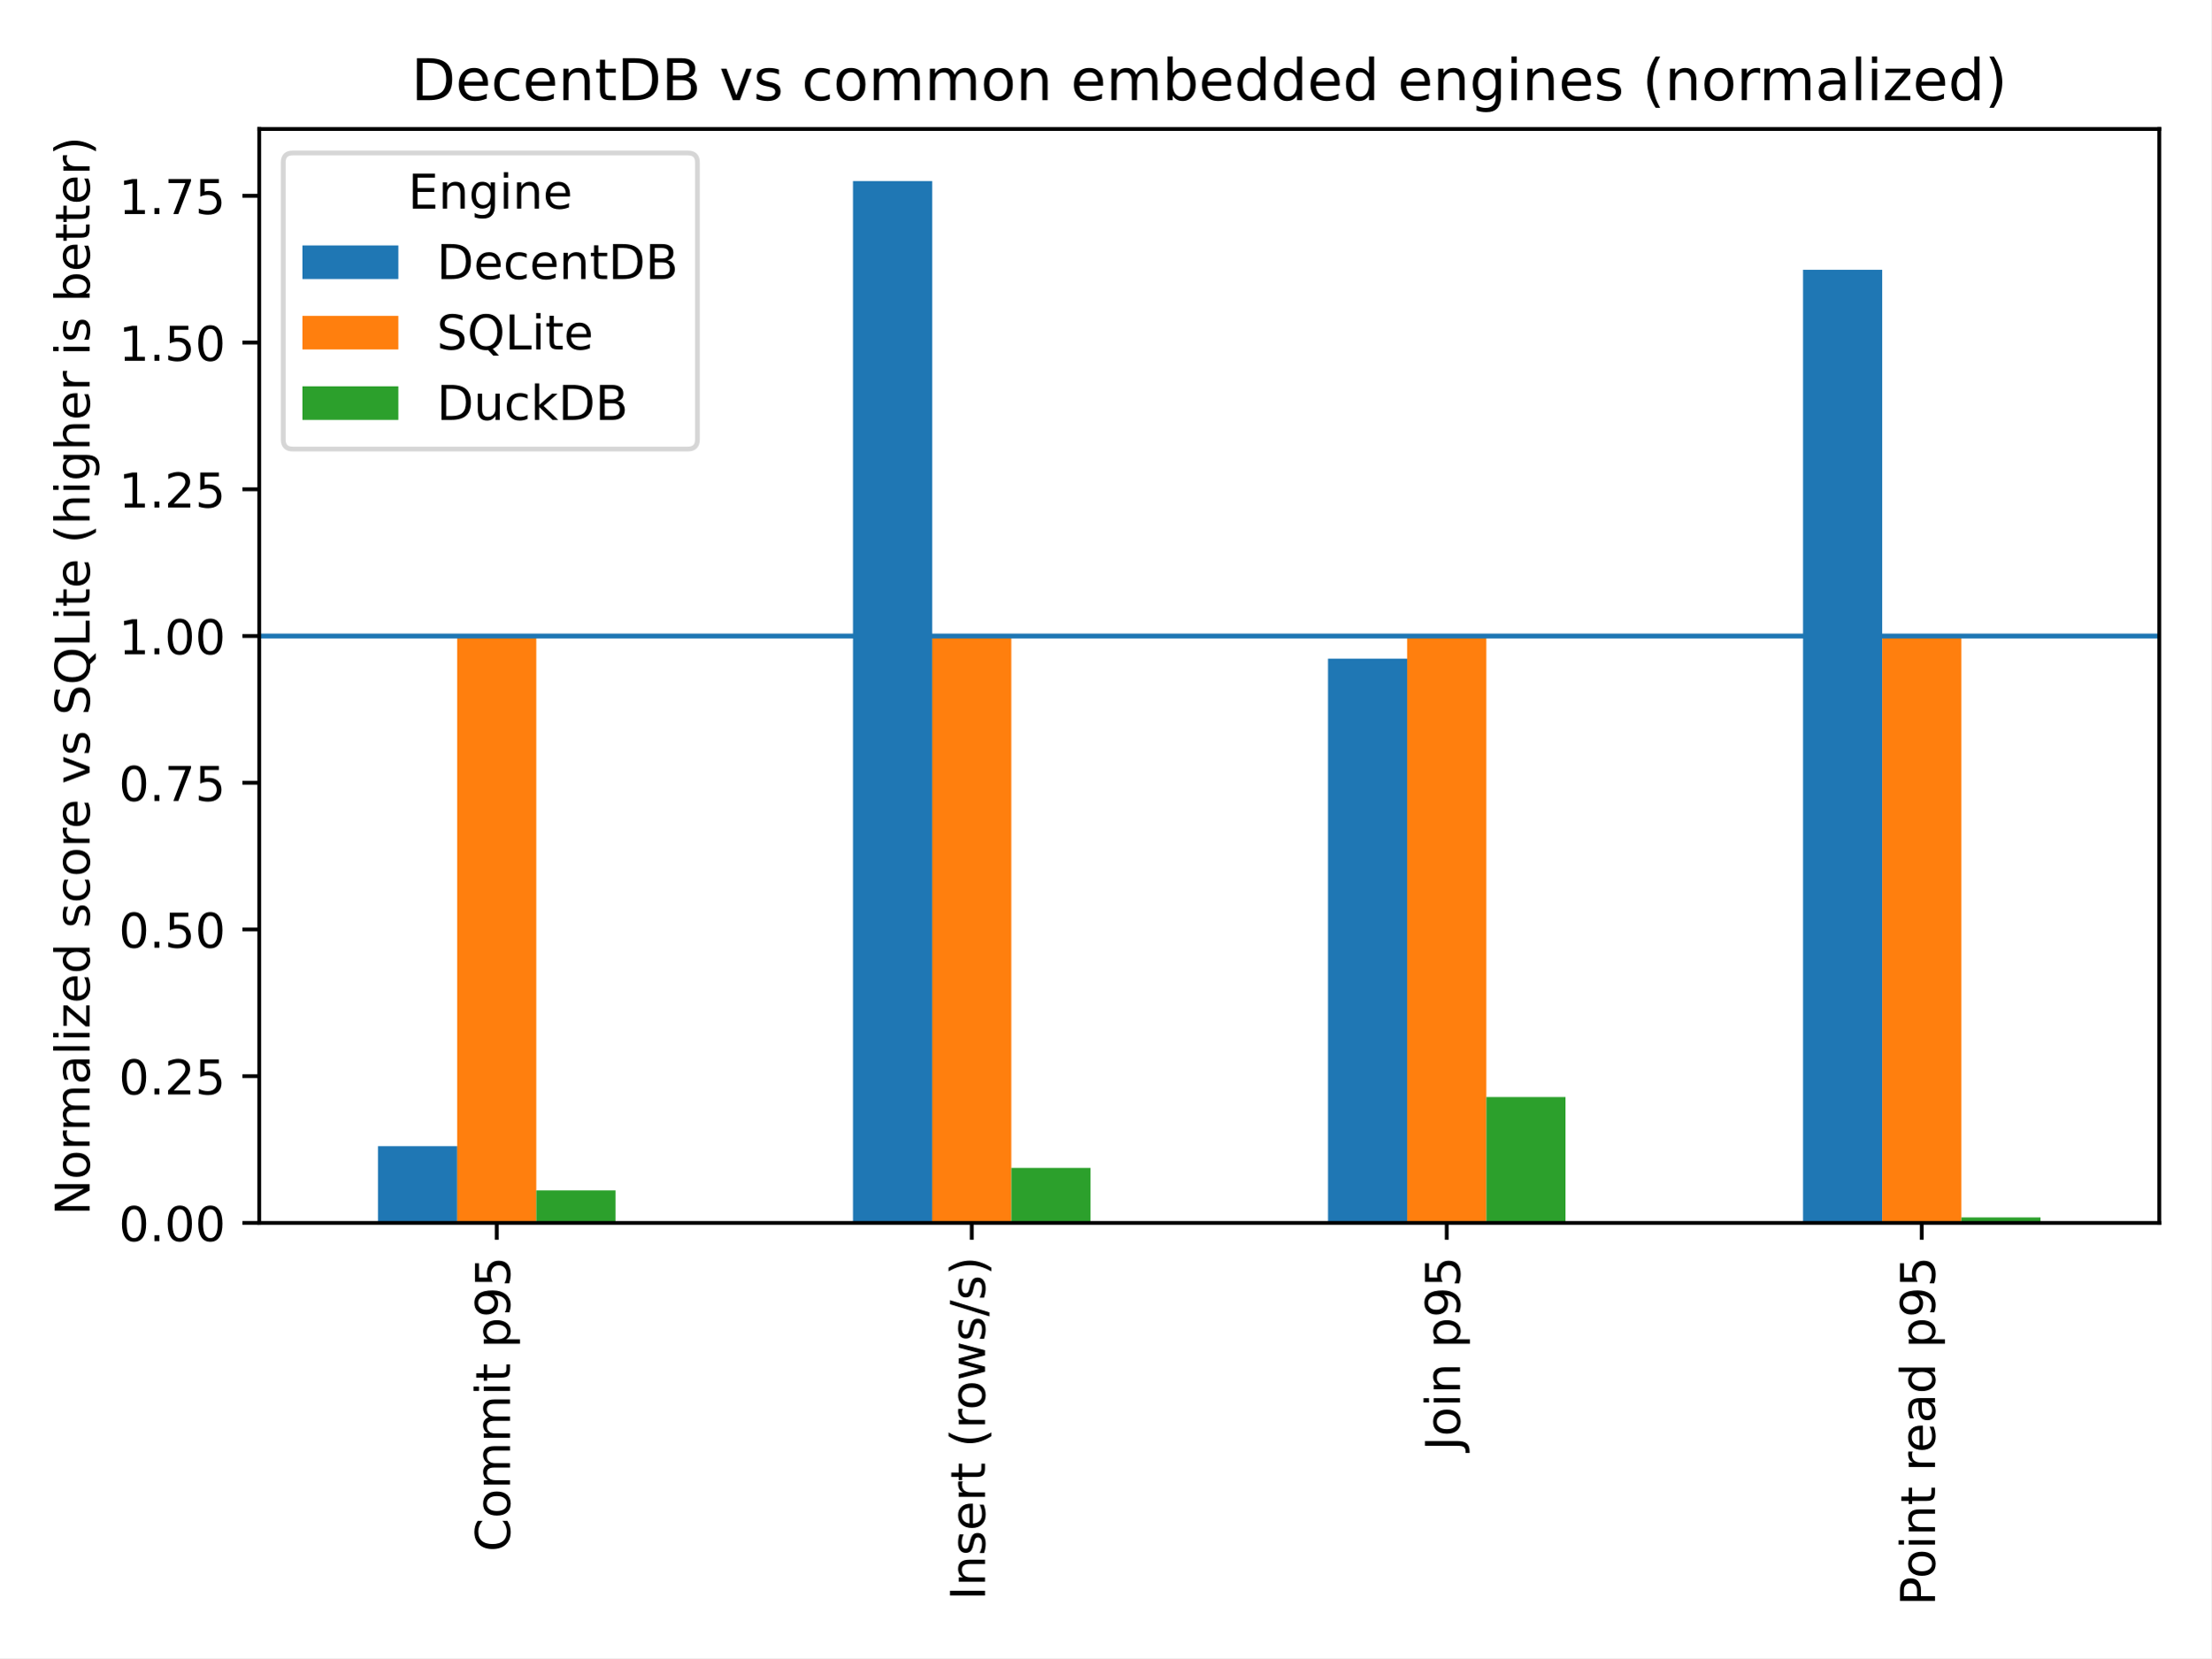
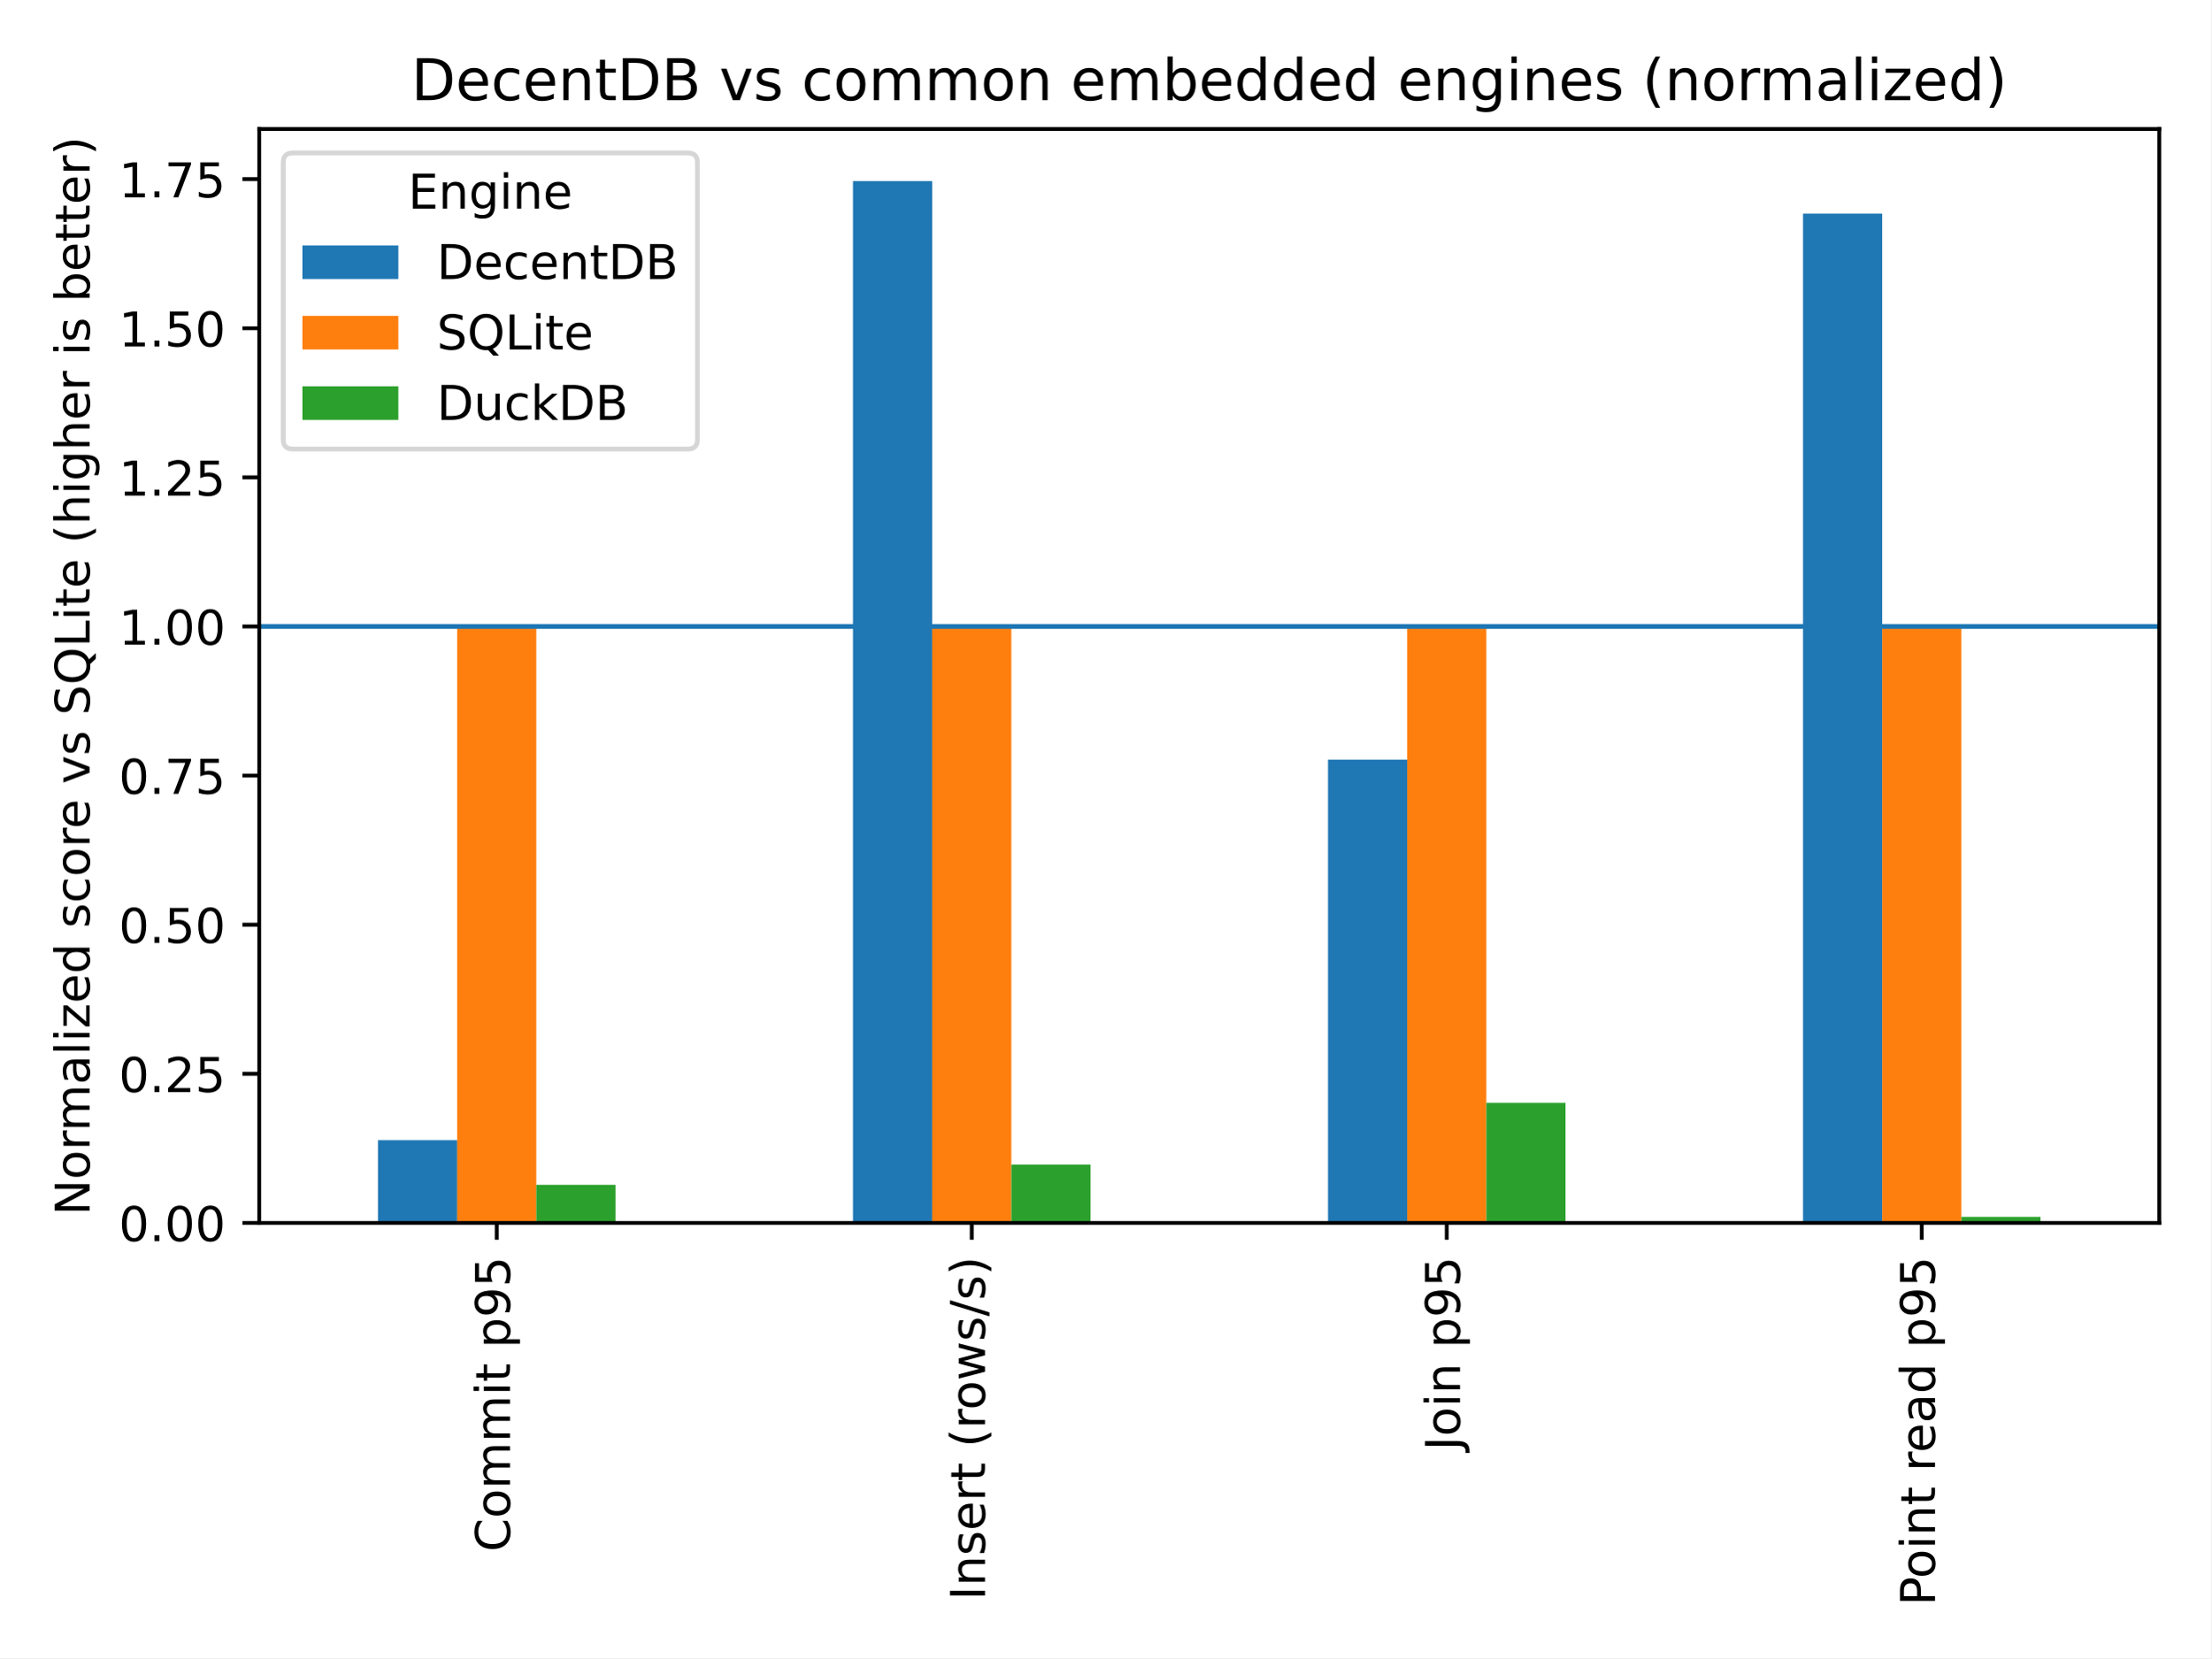
<svg xmlns="http://www.w3.org/2000/svg" xmlns:xlink="http://www.w3.org/1999/xlink" width="460.8pt" height="345.6pt" viewBox="0 0 460.8 345.6" version="1.1">
  <defs>
    <style type="text/css">*{stroke-linejoin: round; stroke-linecap: butt}</style>
  </defs>
  <g id="figure_1">
    <g id="patch_1">
      <path d="M 0 345.6  L 460.8 345.6  L 460.8 0  L 0 0  z " style="fill: #ffffff" />
    </g>
    <g id="axes_1">
      <g id="patch_2">
        <path d="M 54.02 254.9  L 450 254.9  L 450 26.88  L 54.02 26.88  z " style="fill: #ffffff" />
      </g>
      <g id="patch_3">
-         <path d="M 78.769 254.9  L 95.268 254.9  L 95.268 238.903  L 78.769 238.903  z " clip-path="url(#pae5777df20)" style="fill: #1f77b4" />
+         <path d="M 78.769 254.9  L 95.268 254.9  L 95.268 237.653  L 78.769 237.653  z " clip-path="url(#p8494ad387f)" style="fill: #1f77b4" />
      </g>
      <g id="patch_4">
-         <path d="M 177.764 254.9  L 194.263 254.9  L 194.263 37.738  L 177.764 37.738  z " clip-path="url(#pae5777df20)" style="fill: #1f77b4" />
+         <path d="M 177.764 254.9  L 194.263 254.9  L 194.263 37.738  L 177.764 37.738  z " clip-path="url(#p8494ad387f)" style="fill: #1f77b4" />
      </g>
      <g id="patch_5">
-         <path d="M 276.759 254.9  L 293.258 254.9  L 293.258 137.287  L 276.759 137.287  z " clip-path="url(#pae5777df20)" style="fill: #1f77b4" />
+         <path d="M 276.759 254.9  L 293.258 254.9  L 293.258 158.339  L 276.759 158.339  z " clip-path="url(#p8494ad387f)" style="fill: #1f77b4" />
      </g>
      <g id="patch_6">
-         <path d="M 375.754 254.9  L 392.253 254.9  L 392.253 56.229  L 375.754 56.229  z " clip-path="url(#pae5777df20)" style="fill: #1f77b4" />
+         <path d="M 375.754 254.9  L 392.253 254.9  L 392.253 44.517  L 375.754 44.517  z " clip-path="url(#p8494ad387f)" style="fill: #1f77b4" />
      </g>
      <g id="patch_7">
-         <path d="M 95.268 254.9  L 111.767 254.9  L 111.767 132.562  L 95.268 132.562  z " clip-path="url(#pae5777df20)" style="fill: #ff7f0e" />
+         <path d="M 95.268 254.9  L 111.767 254.9  L 111.767 130.573  L 95.268 130.573  z " clip-path="url(#p8494ad387f)" style="fill: #ff7f0e" />
      </g>
      <g id="patch_8">
-         <path d="M 194.263 254.9  L 210.762 254.9  L 210.762 132.562  L 194.263 132.562  z " clip-path="url(#pae5777df20)" style="fill: #ff7f0e" />
+         <path d="M 194.263 254.9  L 210.762 254.9  L 210.762 130.573  L 194.263 130.573  z " clip-path="url(#p8494ad387f)" style="fill: #ff7f0e" />
      </g>
      <g id="patch_9">
-         <path d="M 293.258 254.9  L 309.757 254.9  L 309.757 132.562  L 293.258 132.562  z " clip-path="url(#pae5777df20)" style="fill: #ff7f0e" />
+         <path d="M 293.258 254.9  L 309.757 254.9  L 309.757 130.573  L 293.258 130.573  z " clip-path="url(#p8494ad387f)" style="fill: #ff7f0e" />
      </g>
      <g id="patch_10">
-         <path d="M 392.253 254.9  L 408.752 254.9  L 408.752 132.562  L 392.253 132.562  z " clip-path="url(#pae5777df20)" style="fill: #ff7f0e" />
+         <path d="M 392.253 254.9  L 408.752 254.9  L 408.752 130.573  L 392.253 130.573  z " clip-path="url(#p8494ad387f)" style="fill: #ff7f0e" />
      </g>
      <g id="patch_11">
-         <path d="M 111.767 254.9  L 128.266 254.9  L 128.266 248.115  L 111.767 248.115  z " clip-path="url(#pae5777df20)" style="fill: #2ca02c" />
+         <path d="M 111.767 254.9  L 128.266 254.9  L 128.266 246.957  L 111.767 246.957  z " clip-path="url(#p8494ad387f)" style="fill: #2ca02c" />
      </g>
      <g id="patch_12">
-         <path d="M 210.762 254.9  L 227.261 254.9  L 227.261 243.427  L 210.762 243.427  z " clip-path="url(#pae5777df20)" style="fill: #2ca02c" />
+         <path d="M 210.762 254.9  L 227.261 254.9  L 227.261 242.75  L 210.762 242.75  z " clip-path="url(#p8494ad387f)" style="fill: #2ca02c" />
      </g>
      <g id="patch_13">
-         <path d="M 309.757 254.9  L 326.256 254.9  L 326.256 228.651  L 309.757 228.651  z " clip-path="url(#pae5777df20)" style="fill: #2ca02c" />
+         <path d="M 309.757 254.9  L 326.256 254.9  L 326.256 229.876  L 309.757 229.876  z " clip-path="url(#p8494ad387f)" style="fill: #2ca02c" />
      </g>
      <g id="patch_14">
-         <path d="M 408.752 254.9  L 425.251 254.9  L 425.251 253.753  L 408.752 253.753  z " clip-path="url(#pae5777df20)" style="fill: #2ca02c" />
+         <path d="M 408.752 254.9  L 425.251 254.9  L 425.251 253.653  L 408.752 253.653  z " clip-path="url(#p8494ad387f)" style="fill: #2ca02c" />
      </g>
      <g id="matplotlib.axis_1">
        <g id="xtick_1">
          <g id="line2d_1">
            <defs>
-               <path id="m6373c2af14" d="M 0 0  L 0 3.5  " style="stroke: #000000; stroke-width: 0.8" />
+               <path id="m458e279c43" d="M 0 0  L 0 3.5  " style="stroke: #000000; stroke-width: 0.8" />
            </defs>
            <g>
-               <use xlink:href="#m6373c2af14" x="103.517" y="254.9" style="stroke: #000000; stroke-width: 0.8" />
+               <use xlink:href="#m458e279c43" x="103.517" y="254.9" style="stroke: #000000; stroke-width: 0.8" />
            </g>
          </g>
          <g id="text_1">
            <g transform="translate(106.2769 323.4328) rotate(-90) scale(0.1 -0.1)">
              <defs>
                <path id="DejaVuSans-43" d="M 4122 4306  L 4122 3641  Q 3803 3938 3442 4084  Q 3081 4231 2675 4231  Q 1875 4231 1450 3742  Q 1025 3253 1025 2328  Q 1025 1406 1450 917  Q 1875 428 2675 428  Q 3081 428 3442 575  Q 3803 722 4122 1019  L 4122 359  Q 3791 134 3420 21  Q 3050 -91 2638 -91  Q 1578 -91 968 557  Q 359 1206 359 2328  Q 359 3453 968 4101  Q 1578 4750 2638 4750  Q 3056 4750 3426 4639  Q 3797 4528 4122 4306  z " transform="scale(0.015625)" />
                <path id="DejaVuSans-6f" d="M 1959 3097  Q 1497 3097 1228 2736  Q 959 2375 959 1747  Q 959 1119 1226 758  Q 1494 397 1959 397  Q 2419 397 2687 759  Q 2956 1122 2956 1747  Q 2956 2369 2687 2733  Q 2419 3097 1959 3097  z M 1959 3584  Q 2709 3584 3137 3096  Q 3566 2609 3566 1747  Q 3566 888 3137 398  Q 2709 -91 1959 -91  Q 1206 -91 779 398  Q 353 888 353 1747  Q 353 2609 779 3096  Q 1206 3584 1959 3584  z " transform="scale(0.015625)" />
                <path id="DejaVuSans-6d" d="M 3328 2828  Q 3544 3216 3844 3400  Q 4144 3584 4550 3584  Q 5097 3584 5394 3201  Q 5691 2819 5691 2113  L 5691 0  L 5113 0  L 5113 2094  Q 5113 2597 4934 2840  Q 4756 3084 4391 3084  Q 3944 3084 3684 2787  Q 3425 2491 3425 1978  L 3425 0  L 2847 0  L 2847 2094  Q 2847 2600 2669 2842  Q 2491 3084 2119 3084  Q 1678 3084 1418 2786  Q 1159 2488 1159 1978  L 1159 0  L 581 0  L 581 3500  L 1159 3500  L 1159 2956  Q 1356 3278 1631 3431  Q 1906 3584 2284 3584  Q 2666 3584 2933 3390  Q 3200 3197 3328 2828  z " transform="scale(0.015625)" />
                <path id="DejaVuSans-69" d="M 603 3500  L 1178 3500  L 1178 0  L 603 0  L 603 3500  z M 603 4863  L 1178 4863  L 1178 4134  L 603 4134  L 603 4863  z " transform="scale(0.015625)" />
                <path id="DejaVuSans-74" d="M 1172 4494  L 1172 3500  L 2356 3500  L 2356 3053  L 1172 3053  L 1172 1153  Q 1172 725 1289 603  Q 1406 481 1766 481  L 2356 481  L 2356 0  L 1766 0  Q 1100 0 847 248  Q 594 497 594 1153  L 594 3053  L 172 3053  L 172 3500  L 594 3500  L 594 4494  L 1172 4494  z " transform="scale(0.015625)" />
                <path id="DejaVuSans-20" transform="scale(0.015625)" />
                <path id="DejaVuSans-70" d="M 1159 525  L 1159 -1331  L 581 -1331  L 581 3500  L 1159 3500  L 1159 2969  Q 1341 3281 1617 3432  Q 1894 3584 2278 3584  Q 2916 3584 3314 3078  Q 3713 2572 3713 1747  Q 3713 922 3314 415  Q 2916 -91 2278 -91  Q 1894 -91 1617 61  Q 1341 213 1159 525  z M 3116 1747  Q 3116 2381 2855 2742  Q 2594 3103 2138 3103  Q 1681 3103 1420 2742  Q 1159 2381 1159 1747  Q 1159 1113 1420 752  Q 1681 391 2138 391  Q 2594 391 2855 752  Q 3116 1113 3116 1747  z " transform="scale(0.015625)" />
                <path id="DejaVuSans-39" d="M 703 97  L 703 672  Q 941 559 1184 500  Q 1428 441 1663 441  Q 2288 441 2617 861  Q 2947 1281 2994 2138  Q 2813 1869 2534 1725  Q 2256 1581 1919 1581  Q 1219 1581 811 2004  Q 403 2428 403 3163  Q 403 3881 828 4315  Q 1253 4750 1959 4750  Q 2769 4750 3195 4129  Q 3622 3509 3622 2328  Q 3622 1225 3098 567  Q 2575 -91 1691 -91  Q 1453 -91 1209 -44  Q 966 3 703 97  z M 1959 2075  Q 2384 2075 2632 2365  Q 2881 2656 2881 3163  Q 2881 3666 2632 3958  Q 2384 4250 1959 4250  Q 1534 4250 1286 3958  Q 1038 3666 1038 3163  Q 1038 2656 1286 2365  Q 1534 2075 1959 2075  z " transform="scale(0.015625)" />
                <path id="DejaVuSans-35" d="M 691 4666  L 3169 4666  L 3169 4134  L 1269 4134  L 1269 2991  Q 1406 3038 1543 3061  Q 1681 3084 1819 3084  Q 2600 3084 3056 2656  Q 3513 2228 3513 1497  Q 3513 744 3044 326  Q 2575 -91 1722 -91  Q 1428 -91 1123 -41  Q 819 9 494 109  L 494 744  Q 775 591 1075 516  Q 1375 441 1709 441  Q 2250 441 2565 725  Q 2881 1009 2881 1497  Q 2881 1984 2565 2268  Q 2250 2553 1709 2553  Q 1456 2553 1204 2497  Q 953 2441 691 2322  L 691 4666  z " transform="scale(0.015625)" />
              </defs>
              <use xlink:href="#DejaVuSans-43" />
              <use xlink:href="#DejaVuSans-6f" transform="translate(69.82422 0)" />
              <use xlink:href="#DejaVuSans-6d" transform="translate(131.0059 0)" />
              <use xlink:href="#DejaVuSans-6d" transform="translate(228.418 0)" />
              <use xlink:href="#DejaVuSans-69" transform="translate(325.8301 0)" />
              <use xlink:href="#DejaVuSans-74" transform="translate(353.6133 0)" />
              <use xlink:href="#DejaVuSans-20" transform="translate(392.8223 0)" />
              <use xlink:href="#DejaVuSans-70" transform="translate(424.6094 0)" />
              <use xlink:href="#DejaVuSans-39" transform="translate(488.0859 0)" />
              <use xlink:href="#DejaVuSans-35" transform="translate(551.709 0)" />
            </g>
          </g>
        </g>
        <g id="xtick_2">
          <g id="line2d_2">
            <g>
-               <use xlink:href="#m6373c2af14" x="202.512" y="254.9" style="stroke: #000000; stroke-width: 0.8" />
+               <use xlink:href="#m458e279c43" x="202.512" y="254.9" style="stroke: #000000; stroke-width: 0.8" />
            </g>
          </g>
          <g id="text_2">
            <g transform="translate(205.2719 333.5328) rotate(-90) scale(0.1 -0.1)">
              <defs>
                <path id="DejaVuSans-49" d="M 628 4666  L 1259 4666  L 1259 0  L 628 0  L 628 4666  z " transform="scale(0.015625)" />
                <path id="DejaVuSans-6e" d="M 3513 2113  L 3513 0  L 2938 0  L 2938 2094  Q 2938 2591 2744 2837  Q 2550 3084 2163 3084  Q 1697 3084 1428 2787  Q 1159 2491 1159 1978  L 1159 0  L 581 0  L 581 3500  L 1159 3500  L 1159 2956  Q 1366 3272 1645 3428  Q 1925 3584 2291 3584  Q 2894 3584 3203 3211  Q 3513 2838 3513 2113  z " transform="scale(0.015625)" />
                <path id="DejaVuSans-73" d="M 2834 3397  L 2834 2853  Q 2591 2978 2328 3040  Q 2066 3103 1784 3103  Q 1356 3103 1142 2972  Q 928 2841 928 2578  Q 928 2378 1081 2264  Q 1234 2150 1697 2047  L 1894 2003  Q 2506 1872 2764 1633  Q 3022 1394 3022 966  Q 3022 478 2636 193  Q 2250 -91 1575 -91  Q 1294 -91 989 -36  Q 684 19 347 128  L 347 722  Q 666 556 975 473  Q 1284 391 1588 391  Q 1994 391 2212 530  Q 2431 669 2431 922  Q 2431 1156 2273 1281  Q 2116 1406 1581 1522  L 1381 1569  Q 847 1681 609 1914  Q 372 2147 372 2553  Q 372 3047 722 3315  Q 1072 3584 1716 3584  Q 2034 3584 2315 3537  Q 2597 3491 2834 3397  z " transform="scale(0.015625)" />
                <path id="DejaVuSans-65" d="M 3597 1894  L 3597 1613  L 953 1613  Q 991 1019 1311 708  Q 1631 397 2203 397  Q 2534 397 2845 478  Q 3156 559 3463 722  L 3463 178  Q 3153 47 2828 -22  Q 2503 -91 2169 -91  Q 1331 -91 842 396  Q 353 884 353 1716  Q 353 2575 817 3079  Q 1281 3584 2069 3584  Q 2775 3584 3186 3129  Q 3597 2675 3597 1894  z M 3022 2063  Q 3016 2534 2758 2815  Q 2500 3097 2075 3097  Q 1594 3097 1305 2825  Q 1016 2553 972 2059  L 3022 2063  z " transform="scale(0.015625)" />
                <path id="DejaVuSans-72" d="M 2631 2963  Q 2534 3019 2420 3045  Q 2306 3072 2169 3072  Q 1681 3072 1420 2755  Q 1159 2438 1159 1844  L 1159 0  L 581 0  L 581 3500  L 1159 3500  L 1159 2956  Q 1341 3275 1631 3429  Q 1922 3584 2338 3584  Q 2397 3584 2469 3576  Q 2541 3569 2628 3553  L 2631 2963  z " transform="scale(0.015625)" />
                <path id="DejaVuSans-28" d="M 1984 4856  Q 1566 4138 1362 3434  Q 1159 2731 1159 2009  Q 1159 1288 1364 580  Q 1569 -128 1984 -844  L 1484 -844  Q 1016 -109 783 600  Q 550 1309 550 2009  Q 550 2706 781 3412  Q 1013 4119 1484 4856  L 1984 4856  z " transform="scale(0.015625)" />
                <path id="DejaVuSans-77" d="M 269 3500  L 844 3500  L 1563 769  L 2278 3500  L 2956 3500  L 3675 769  L 4391 3500  L 4966 3500  L 4050 0  L 3372 0  L 2619 2869  L 1863 0  L 1184 0  L 269 3500  z " transform="scale(0.015625)" />
                <path id="DejaVuSans-2f" d="M 1625 4666  L 2156 4666  L 531 -594  L 0 -594  L 1625 4666  z " transform="scale(0.015625)" />
                <path id="DejaVuSans-29" d="M 513 4856  L 1013 4856  Q 1481 4119 1714 3412  Q 1947 2706 1947 2009  Q 1947 1309 1714 600  Q 1481 -109 1013 -844  L 513 -844  Q 928 -128 1133 580  Q 1338 1288 1338 2009  Q 1338 2731 1133 3434  Q 928 4138 513 4856  z " transform="scale(0.015625)" />
              </defs>
              <use xlink:href="#DejaVuSans-49" />
              <use xlink:href="#DejaVuSans-6e" transform="translate(29.49219 0)" />
              <use xlink:href="#DejaVuSans-73" transform="translate(92.87109 0)" />
              <use xlink:href="#DejaVuSans-65" transform="translate(144.9707 0)" />
              <use xlink:href="#DejaVuSans-72" transform="translate(206.4941 0)" />
              <use xlink:href="#DejaVuSans-74" transform="translate(247.6074 0)" />
              <use xlink:href="#DejaVuSans-20" transform="translate(286.8164 0)" />
              <use xlink:href="#DejaVuSans-28" transform="translate(318.6035 0)" />
              <use xlink:href="#DejaVuSans-72" transform="translate(357.6172 0)" />
              <use xlink:href="#DejaVuSans-6f" transform="translate(396.4805 0)" />
              <use xlink:href="#DejaVuSans-77" transform="translate(457.6621 0)" />
              <use xlink:href="#DejaVuSans-73" transform="translate(539.4492 0)" />
              <use xlink:href="#DejaVuSans-2f" transform="translate(591.5488 0)" />
              <use xlink:href="#DejaVuSans-73" transform="translate(625.2402 0)" />
              <use xlink:href="#DejaVuSans-29" transform="translate(677.3398 0)" />
            </g>
          </g>
        </g>
        <g id="xtick_3">
          <g id="line2d_3">
            <g>
-               <use xlink:href="#m6373c2af14" x="301.507" y="254.9" style="stroke: #000000; stroke-width: 0.8" />
+               <use xlink:href="#m458e279c43" x="301.507" y="254.9" style="stroke: #000000; stroke-width: 0.8" />
            </g>
          </g>
          <g id="text_3">
            <g transform="translate(304.2669 302.3359) rotate(-90) scale(0.1 -0.1)">
              <defs>
                <path id="DejaVuSans-4a" d="M 628 4666  L 1259 4666  L 1259 325  Q 1259 -519 939 -900  Q 619 -1281 -91 -1281  L -331 -1281  L -331 -750  L -134 -750  Q 284 -750 456 -515  Q 628 -281 628 325  L 628 4666  z " transform="scale(0.015625)" />
              </defs>
              <use xlink:href="#DejaVuSans-4a" />
              <use xlink:href="#DejaVuSans-6f" transform="translate(29.49219 0)" />
              <use xlink:href="#DejaVuSans-69" transform="translate(90.67383 0)" />
              <use xlink:href="#DejaVuSans-6e" transform="translate(118.457 0)" />
              <use xlink:href="#DejaVuSans-20" transform="translate(181.8359 0)" />
              <use xlink:href="#DejaVuSans-70" transform="translate(213.623 0)" />
              <use xlink:href="#DejaVuSans-39" transform="translate(277.0996 0)" />
              <use xlink:href="#DejaVuSans-35" transform="translate(340.7227 0)" />
            </g>
          </g>
        </g>
        <g id="xtick_4">
          <g id="line2d_4">
            <g>
-               <use xlink:href="#m6373c2af14" x="400.502" y="254.9" style="stroke: #000000; stroke-width: 0.8" />
+               <use xlink:href="#m458e279c43" x="400.502" y="254.9" style="stroke: #000000; stroke-width: 0.8" />
            </g>
          </g>
          <g id="text_4">
            <g transform="translate(403.2619 334.6672) rotate(-90) scale(0.1 -0.1)">
              <defs>
                <path id="DejaVuSans-50" d="M 1259 4147  L 1259 2394  L 2053 2394  Q 2494 2394 2734 2622  Q 2975 2850 2975 3272  Q 2975 3691 2734 3919  Q 2494 4147 2053 4147  L 1259 4147  z M 628 4666  L 2053 4666  Q 2838 4666 3239 4311  Q 3641 3956 3641 3272  Q 3641 2581 3239 2228  Q 2838 1875 2053 1875  L 1259 1875  L 1259 0  L 628 0  L 628 4666  z " transform="scale(0.015625)" />
                <path id="DejaVuSans-61" d="M 2194 1759  Q 1497 1759 1228 1600  Q 959 1441 959 1056  Q 959 750 1161 570  Q 1363 391 1709 391  Q 2188 391 2477 730  Q 2766 1069 2766 1631  L 2766 1759  L 2194 1759  z M 3341 1997  L 3341 0  L 2766 0  L 2766 531  Q 2569 213 2275 61  Q 1981 -91 1556 -91  Q 1019 -91 701 211  Q 384 513 384 1019  Q 384 1609 779 1909  Q 1175 2209 1959 2209  L 2766 2209  L 2766 2266  Q 2766 2663 2505 2880  Q 2244 3097 1772 3097  Q 1472 3097 1187 3025  Q 903 2953 641 2809  L 641 3341  Q 956 3463 1253 3523  Q 1550 3584 1831 3584  Q 2591 3584 2966 3190  Q 3341 2797 3341 1997  z " transform="scale(0.015625)" />
                <path id="DejaVuSans-64" d="M 2906 2969  L 2906 4863  L 3481 4863  L 3481 0  L 2906 0  L 2906 525  Q 2725 213 2448 61  Q 2172 -91 1784 -91  Q 1150 -91 751 415  Q 353 922 353 1747  Q 353 2572 751 3078  Q 1150 3584 1784 3584  Q 2172 3584 2448 3432  Q 2725 3281 2906 2969  z M 947 1747  Q 947 1113 1208 752  Q 1469 391 1925 391  Q 2381 391 2643 752  Q 2906 1113 2906 1747  Q 2906 2381 2643 2742  Q 2381 3103 1925 3103  Q 1469 3103 1208 2742  Q 947 2381 947 1747  z " transform="scale(0.015625)" />
              </defs>
              <use xlink:href="#DejaVuSans-50" />
              <use xlink:href="#DejaVuSans-6f" transform="translate(56.67773 0)" />
              <use xlink:href="#DejaVuSans-69" transform="translate(117.8594 0)" />
              <use xlink:href="#DejaVuSans-6e" transform="translate(145.6426 0)" />
              <use xlink:href="#DejaVuSans-74" transform="translate(209.0215 0)" />
              <use xlink:href="#DejaVuSans-20" transform="translate(248.2305 0)" />
              <use xlink:href="#DejaVuSans-72" transform="translate(280.0176 0)" />
              <use xlink:href="#DejaVuSans-65" transform="translate(318.8809 0)" />
              <use xlink:href="#DejaVuSans-61" transform="translate(380.4043 0)" />
              <use xlink:href="#DejaVuSans-64" transform="translate(441.6836 0)" />
              <use xlink:href="#DejaVuSans-20" transform="translate(505.1602 0)" />
              <use xlink:href="#DejaVuSans-70" transform="translate(536.9473 0)" />
              <use xlink:href="#DejaVuSans-39" transform="translate(600.4238 0)" />
              <use xlink:href="#DejaVuSans-35" transform="translate(664.0469 0)" />
            </g>
          </g>
        </g>
      </g>
      <g id="matplotlib.axis_2">
        <g id="ytick_1">
          <g id="line2d_5">
            <defs>
-               <path id="mead9344583" d="M 0 0  L -3.5 0  " style="stroke: #000000; stroke-width: 0.8" />
+               <path id="mc5409e5e8c" d="M 0 0  L -3.5 0  " style="stroke: #000000; stroke-width: 0.8" />
            </defs>
            <g>
-               <use xlink:href="#mead9344583" x="54.02" y="254.9" style="stroke: #000000; stroke-width: 0.8" />
+               <use xlink:href="#mc5409e5e8c" x="54.02" y="254.9" style="stroke: #000000; stroke-width: 0.8" />
            </g>
          </g>
          <g id="text_5">
            <g transform="translate(24.75437 258.6992) scale(0.1 -0.1)">
              <defs>
                <path id="DejaVuSans-30" d="M 2034 4250  Q 1547 4250 1301 3770  Q 1056 3291 1056 2328  Q 1056 1369 1301 889  Q 1547 409 2034 409  Q 2525 409 2770 889  Q 3016 1369 3016 2328  Q 3016 3291 2770 3770  Q 2525 4250 2034 4250  z M 2034 4750  Q 2819 4750 3233 4129  Q 3647 3509 3647 2328  Q 3647 1150 3233 529  Q 2819 -91 2034 -91  Q 1250 -91 836 529  Q 422 1150 422 2328  Q 422 3509 836 4129  Q 1250 4750 2034 4750  z " transform="scale(0.015625)" />
                <path id="DejaVuSans-2e" d="M 684 794  L 1344 794  L 1344 0  L 684 0  L 684 794  z " transform="scale(0.015625)" />
              </defs>
              <use xlink:href="#DejaVuSans-30" />
              <use xlink:href="#DejaVuSans-2e" transform="translate(63.62305 0)" />
              <use xlink:href="#DejaVuSans-30" transform="translate(95.41016 0)" />
              <use xlink:href="#DejaVuSans-30" transform="translate(159.0332 0)" />
            </g>
          </g>
        </g>
        <g id="ytick_2">
          <g id="line2d_6">
            <g>
-               <use xlink:href="#mead9344583" x="54.02" y="224.316" style="stroke: #000000; stroke-width: 0.8" />
+               <use xlink:href="#mc5409e5e8c" x="54.02" y="223.818" style="stroke: #000000; stroke-width: 0.8" />
            </g>
          </g>
          <g id="text_6">
-             <g transform="translate(24.75437 228.1147) scale(0.1 -0.1)">
+             <g transform="translate(24.75437 227.6176) scale(0.1 -0.1)">
              <defs>
                <path id="DejaVuSans-32" d="M 1228 531  L 3431 531  L 3431 0  L 469 0  L 469 531  Q 828 903 1448 1529  Q 2069 2156 2228 2338  Q 2531 2678 2651 2914  Q 2772 3150 2772 3378  Q 2772 3750 2511 3984  Q 2250 4219 1831 4219  Q 1534 4219 1204 4116  Q 875 4013 500 3803  L 500 4441  Q 881 4594 1212 4672  Q 1544 4750 1819 4750  Q 2544 4750 2975 4387  Q 3406 4025 3406 3419  Q 3406 3131 3298 2873  Q 3191 2616 2906 2266  Q 2828 2175 2409 1742  Q 1991 1309 1228 531  z " transform="scale(0.015625)" />
              </defs>
              <use xlink:href="#DejaVuSans-30" />
              <use xlink:href="#DejaVuSans-2e" transform="translate(63.62305 0)" />
              <use xlink:href="#DejaVuSans-32" transform="translate(95.41016 0)" />
              <use xlink:href="#DejaVuSans-35" transform="translate(159.0332 0)" />
            </g>
          </g>
        </g>
        <g id="ytick_3">
          <g id="line2d_7">
            <g>
-               <use xlink:href="#mead9344583" x="54.02" y="193.731" style="stroke: #000000; stroke-width: 0.8" />
+               <use xlink:href="#mc5409e5e8c" x="54.02" y="192.737" style="stroke: #000000; stroke-width: 0.8" />
            </g>
          </g>
          <g id="text_7">
-             <g transform="translate(24.75437 197.5303) scale(0.1 -0.1)">
+             <g transform="translate(24.75437 196.5359) scale(0.1 -0.1)">
              <use xlink:href="#DejaVuSans-30" />
              <use xlink:href="#DejaVuSans-2e" transform="translate(63.62305 0)" />
              <use xlink:href="#DejaVuSans-35" transform="translate(95.41016 0)" />
              <use xlink:href="#DejaVuSans-30" transform="translate(159.0332 0)" />
            </g>
          </g>
        </g>
        <g id="ytick_4">
          <g id="line2d_8">
            <g>
-               <use xlink:href="#mead9344583" x="54.02" y="163.147" style="stroke: #000000; stroke-width: 0.8" />
+               <use xlink:href="#mc5409e5e8c" x="54.02" y="161.655" style="stroke: #000000; stroke-width: 0.8" />
            </g>
          </g>
          <g id="text_8">
-             <g transform="translate(24.75437 166.9458) scale(0.1 -0.1)">
+             <g transform="translate(24.75437 165.4543) scale(0.1 -0.1)">
              <defs>
                <path id="DejaVuSans-37" d="M 525 4666  L 3525 4666  L 3525 4397  L 1831 0  L 1172 0  L 2766 4134  L 525 4134  L 525 4666  z " transform="scale(0.015625)" />
              </defs>
              <use xlink:href="#DejaVuSans-30" />
              <use xlink:href="#DejaVuSans-2e" transform="translate(63.62305 0)" />
              <use xlink:href="#DejaVuSans-37" transform="translate(95.41016 0)" />
              <use xlink:href="#DejaVuSans-35" transform="translate(159.0332 0)" />
            </g>
          </g>
        </g>
        <g id="ytick_5">
          <g id="line2d_9">
            <g>
-               <use xlink:href="#mead9344583" x="54.02" y="132.562" style="stroke: #000000; stroke-width: 0.8" />
+               <use xlink:href="#mc5409e5e8c" x="54.02" y="130.573" style="stroke: #000000; stroke-width: 0.8" />
            </g>
          </g>
          <g id="text_9">
-             <g transform="translate(24.75437 136.3613) scale(0.1 -0.1)">
+             <g transform="translate(24.75437 134.3726) scale(0.1 -0.1)">
              <defs>
                <path id="DejaVuSans-31" d="M 794 531  L 1825 531  L 1825 4091  L 703 3866  L 703 4441  L 1819 4666  L 2450 4666  L 2450 531  L 3481 531  L 3481 0  L 794 0  L 794 531  z " transform="scale(0.015625)" />
              </defs>
              <use xlink:href="#DejaVuSans-31" />
              <use xlink:href="#DejaVuSans-2e" transform="translate(63.62305 0)" />
              <use xlink:href="#DejaVuSans-30" transform="translate(95.41016 0)" />
              <use xlink:href="#DejaVuSans-30" transform="translate(159.0332 0)" />
            </g>
          </g>
        </g>
        <g id="ytick_6">
          <g id="line2d_10">
            <g>
-               <use xlink:href="#mead9344583" x="54.02" y="101.978" style="stroke: #000000; stroke-width: 0.8" />
+               <use xlink:href="#mc5409e5e8c" x="54.02" y="99.492" style="stroke: #000000; stroke-width: 0.8" />
            </g>
          </g>
          <g id="text_10">
-             <g transform="translate(24.75437 105.7768) scale(0.1 -0.1)">
+             <g transform="translate(24.75437 103.291) scale(0.1 -0.1)">
              <use xlink:href="#DejaVuSans-31" />
              <use xlink:href="#DejaVuSans-2e" transform="translate(63.62305 0)" />
              <use xlink:href="#DejaVuSans-32" transform="translate(95.41016 0)" />
              <use xlink:href="#DejaVuSans-35" transform="translate(159.0332 0)" />
            </g>
          </g>
        </g>
        <g id="ytick_7">
          <g id="line2d_11">
            <g>
-               <use xlink:href="#mead9344583" x="54.02" y="71.393" style="stroke: #000000; stroke-width: 0.8" />
+               <use xlink:href="#mc5409e5e8c" x="54.02" y="68.41" style="stroke: #000000; stroke-width: 0.8" />
            </g>
          </g>
          <g id="text_11">
-             <g transform="translate(24.75437 75.19236) scale(0.1 -0.1)">
+             <g transform="translate(24.75437 72.20931) scale(0.1 -0.1)">
              <use xlink:href="#DejaVuSans-31" />
              <use xlink:href="#DejaVuSans-2e" transform="translate(63.62305 0)" />
              <use xlink:href="#DejaVuSans-35" transform="translate(95.41016 0)" />
              <use xlink:href="#DejaVuSans-30" transform="translate(159.0332 0)" />
            </g>
          </g>
        </g>
        <g id="ytick_8">
          <g id="line2d_12">
            <g>
-               <use xlink:href="#mead9344583" x="54.02" y="40.809" style="stroke: #000000; stroke-width: 0.8" />
+               <use xlink:href="#mc5409e5e8c" x="54.02" y="37.328" style="stroke: #000000; stroke-width: 0.8" />
            </g>
          </g>
          <g id="text_12">
-             <g transform="translate(24.75437 44.60788) scale(0.1 -0.1)">
+             <g transform="translate(24.75437 41.12766) scale(0.1 -0.1)">
              <use xlink:href="#DejaVuSans-31" />
              <use xlink:href="#DejaVuSans-2e" transform="translate(63.62305 0)" />
              <use xlink:href="#DejaVuSans-37" transform="translate(95.41016 0)" />
              <use xlink:href="#DejaVuSans-35" transform="translate(159.0332 0)" />
            </g>
          </g>
        </g>
        <g id="text_13">
          <g transform="translate(18.67469 253.3298) rotate(-90) scale(0.1 -0.1)">
            <defs>
              <path id="DejaVuSans-4e" d="M 628 4666  L 1478 4666  L 3547 763  L 3547 4666  L 4159 4666  L 4159 0  L 3309 0  L 1241 3903  L 1241 0  L 628 0  L 628 4666  z " transform="scale(0.015625)" />
              <path id="DejaVuSans-6c" d="M 603 4863  L 1178 4863  L 1178 0  L 603 0  L 603 4863  z " transform="scale(0.015625)" />
              <path id="DejaVuSans-7a" d="M 353 3500  L 3084 3500  L 3084 2975  L 922 459  L 3084 459  L 3084 0  L 275 0  L 275 525  L 2438 3041  L 353 3041  L 353 3500  z " transform="scale(0.015625)" />
              <path id="DejaVuSans-63" d="M 3122 3366  L 3122 2828  Q 2878 2963 2633 3030  Q 2388 3097 2138 3097  Q 1578 3097 1268 2742  Q 959 2388 959 1747  Q 959 1106 1268 751  Q 1578 397 2138 397  Q 2388 397 2633 464  Q 2878 531 3122 666  L 3122 134  Q 2881 22 2623 -34  Q 2366 -91 2075 -91  Q 1284 -91 818 406  Q 353 903 353 1747  Q 353 2603 823 3093  Q 1294 3584 2113 3584  Q 2378 3584 2631 3529  Q 2884 3475 3122 3366  z " transform="scale(0.015625)" />
              <path id="DejaVuSans-76" d="M 191 3500  L 800 3500  L 1894 563  L 2988 3500  L 3597 3500  L 2284 0  L 1503 0  L 191 3500  z " transform="scale(0.015625)" />
              <path id="DejaVuSans-53" d="M 3425 4513  L 3425 3897  Q 3066 4069 2747 4153  Q 2428 4238 2131 4238  Q 1616 4238 1336 4038  Q 1056 3838 1056 3469  Q 1056 3159 1242 3001  Q 1428 2844 1947 2747  L 2328 2669  Q 3034 2534 3370 2195  Q 3706 1856 3706 1288  Q 3706 609 3251 259  Q 2797 -91 1919 -91  Q 1588 -91 1214 -16  Q 841 59 441 206  L 441 856  Q 825 641 1194 531  Q 1563 422 1919 422  Q 2459 422 2753 634  Q 3047 847 3047 1241  Q 3047 1584 2836 1778  Q 2625 1972 2144 2069  L 1759 2144  Q 1053 2284 737 2584  Q 422 2884 422 3419  Q 422 4038 858 4394  Q 1294 4750 2059 4750  Q 2388 4750 2728 4690  Q 3069 4631 3425 4513  z " transform="scale(0.015625)" />
              <path id="DejaVuSans-51" d="M 2522 4238  Q 1834 4238 1429 3725  Q 1025 3213 1025 2328  Q 1025 1447 1429 934  Q 1834 422 2522 422  Q 3209 422 3611 934  Q 4013 1447 4013 2328  Q 4013 3213 3611 3725  Q 3209 4238 2522 4238  z M 3406 84  L 4238 -825  L 3475 -825  L 2784 -78  Q 2681 -84 2626 -87  Q 2572 -91 2522 -91  Q 1538 -91 948 567  Q 359 1225 359 2328  Q 359 3434 948 4092  Q 1538 4750 2522 4750  Q 3503 4750 4090 4092  Q 4678 3434 4678 2328  Q 4678 1516 4351 937  Q 4025 359 3406 84  z " transform="scale(0.015625)" />
              <path id="DejaVuSans-4c" d="M 628 4666  L 1259 4666  L 1259 531  L 3531 531  L 3531 0  L 628 0  L 628 4666  z " transform="scale(0.015625)" />
              <path id="DejaVuSans-68" d="M 3513 2113  L 3513 0  L 2938 0  L 2938 2094  Q 2938 2591 2744 2837  Q 2550 3084 2163 3084  Q 1697 3084 1428 2787  Q 1159 2491 1159 1978  L 1159 0  L 581 0  L 581 4863  L 1159 4863  L 1159 2956  Q 1366 3272 1645 3428  Q 1925 3584 2291 3584  Q 2894 3584 3203 3211  Q 3513 2838 3513 2113  z " transform="scale(0.015625)" />
              <path id="DejaVuSans-67" d="M 2906 1791  Q 2906 2416 2648 2759  Q 2391 3103 1925 3103  Q 1463 3103 1205 2759  Q 947 2416 947 1791  Q 947 1169 1205 825  Q 1463 481 1925 481  Q 2391 481 2648 825  Q 2906 1169 2906 1791  z M 3481 434  Q 3481 -459 3084 -895  Q 2688 -1331 1869 -1331  Q 1566 -1331 1297 -1286  Q 1028 -1241 775 -1147  L 775 -588  Q 1028 -725 1275 -790  Q 1522 -856 1778 -856  Q 2344 -856 2625 -561  Q 2906 -266 2906 331  L 2906 616  Q 2728 306 2450 153  Q 2172 0 1784 0  Q 1141 0 747 490  Q 353 981 353 1791  Q 353 2603 747 3093  Q 1141 3584 1784 3584  Q 2172 3584 2450 3431  Q 2728 3278 2906 2969  L 2906 3500  L 3481 3500  L 3481 434  z " transform="scale(0.015625)" />
              <path id="DejaVuSans-62" d="M 3116 1747  Q 3116 2381 2855 2742  Q 2594 3103 2138 3103  Q 1681 3103 1420 2742  Q 1159 2381 1159 1747  Q 1159 1113 1420 752  Q 1681 391 2138 391  Q 2594 391 2855 752  Q 3116 1113 3116 1747  z M 1159 2969  Q 1341 3281 1617 3432  Q 1894 3584 2278 3584  Q 2916 3584 3314 3078  Q 3713 2572 3713 1747  Q 3713 922 3314 415  Q 2916 -91 2278 -91  Q 1894 -91 1617 61  Q 1341 213 1159 525  L 1159 0  L 581 0  L 581 4863  L 1159 4863  L 1159 2969  z " transform="scale(0.015625)" />
            </defs>
            <use xlink:href="#DejaVuSans-4e" />
            <use xlink:href="#DejaVuSans-6f" transform="translate(74.80469 0)" />
            <use xlink:href="#DejaVuSans-72" transform="translate(135.9863 0)" />
            <use xlink:href="#DejaVuSans-6d" transform="translate(175.3496 0)" />
            <use xlink:href="#DejaVuSans-61" transform="translate(272.7617 0)" />
            <use xlink:href="#DejaVuSans-6c" transform="translate(334.041 0)" />
            <use xlink:href="#DejaVuSans-69" transform="translate(361.8242 0)" />
            <use xlink:href="#DejaVuSans-7a" transform="translate(389.6074 0)" />
            <use xlink:href="#DejaVuSans-65" transform="translate(442.0977 0)" />
            <use xlink:href="#DejaVuSans-64" transform="translate(503.6211 0)" />
            <use xlink:href="#DejaVuSans-20" transform="translate(567.0977 0)" />
            <use xlink:href="#DejaVuSans-73" transform="translate(598.8848 0)" />
            <use xlink:href="#DejaVuSans-63" transform="translate(650.9844 0)" />
            <use xlink:href="#DejaVuSans-6f" transform="translate(705.9648 0)" />
            <use xlink:href="#DejaVuSans-72" transform="translate(767.1465 0)" />
            <use xlink:href="#DejaVuSans-65" transform="translate(806.0098 0)" />
            <use xlink:href="#DejaVuSans-20" transform="translate(867.5332 0)" />
            <use xlink:href="#DejaVuSans-76" transform="translate(899.3203 0)" />
            <use xlink:href="#DejaVuSans-73" transform="translate(958.5 0)" />
            <use xlink:href="#DejaVuSans-20" transform="translate(1010.6 0)" />
            <use xlink:href="#DejaVuSans-53" transform="translate(1042.387 0)" />
            <use xlink:href="#DejaVuSans-51" transform="translate(1105.863 0)" />
            <use xlink:href="#DejaVuSans-4c" transform="translate(1184.574 0)" />
            <use xlink:href="#DejaVuSans-69" transform="translate(1240.287 0)" />
            <use xlink:href="#DejaVuSans-74" transform="translate(1268.07 0)" />
            <use xlink:href="#DejaVuSans-65" transform="translate(1307.279 0)" />
            <use xlink:href="#DejaVuSans-20" transform="translate(1368.803 0)" />
            <use xlink:href="#DejaVuSans-28" transform="translate(1400.59 0)" />
            <use xlink:href="#DejaVuSans-68" transform="translate(1439.604 0)" />
            <use xlink:href="#DejaVuSans-69" transform="translate(1502.982 0)" />
            <use xlink:href="#DejaVuSans-67" transform="translate(1530.766 0)" />
            <use xlink:href="#DejaVuSans-68" transform="translate(1594.242 0)" />
            <use xlink:href="#DejaVuSans-65" transform="translate(1657.621 0)" />
            <use xlink:href="#DejaVuSans-72" transform="translate(1719.145 0)" />
            <use xlink:href="#DejaVuSans-20" transform="translate(1760.258 0)" />
            <use xlink:href="#DejaVuSans-69" transform="translate(1792.045 0)" />
            <use xlink:href="#DejaVuSans-73" transform="translate(1819.828 0)" />
            <use xlink:href="#DejaVuSans-20" transform="translate(1871.928 0)" />
            <use xlink:href="#DejaVuSans-62" transform="translate(1903.715 0)" />
            <use xlink:href="#DejaVuSans-65" transform="translate(1967.191 0)" />
            <use xlink:href="#DejaVuSans-74" transform="translate(2028.715 0)" />
            <use xlink:href="#DejaVuSans-74" transform="translate(2067.924 0)" />
            <use xlink:href="#DejaVuSans-65" transform="translate(2107.133 0)" />
            <use xlink:href="#DejaVuSans-72" transform="translate(2168.656 0)" />
            <use xlink:href="#DejaVuSans-29" transform="translate(2209.77 0)" />
          </g>
        </g>
      </g>
      <g id="line2d_13">
-         <path d="M 54.02 132.562  L 450 132.562  " clip-path="url(#pae5777df20)" style="fill: none; stroke: #1f77b4; stroke-linecap: square" />
+         <path d="M 54.02 130.573  L 450 130.573  " clip-path="url(#p8494ad387f)" style="fill: none; stroke: #1f77b4; stroke-linecap: square" />
      </g>
      <g id="patch_15">
        <path d="M 54.02 254.9  L 54.02 26.88  " style="fill: none; stroke: #000000; stroke-width: 0.8; stroke-linejoin: miter; stroke-linecap: square" />
      </g>
      <g id="patch_16">
        <path d="M 450 254.9  L 450 26.88  " style="fill: none; stroke: #000000; stroke-width: 0.8; stroke-linejoin: miter; stroke-linecap: square" />
      </g>
      <g id="patch_17">
        <path d="M 54.02 254.9  L 450 254.9  " style="fill: none; stroke: #000000; stroke-width: 0.8; stroke-linejoin: miter; stroke-linecap: square" />
      </g>
      <g id="patch_18">
        <path d="M 54.02 26.88  L 450 26.88  " style="fill: none; stroke: #000000; stroke-width: 0.8; stroke-linejoin: miter; stroke-linecap: square" />
      </g>
      <g id="text_14">
        <g transform="translate(85.70312 20.88) scale(0.12 -0.12)">
          <defs>
            <path id="DejaVuSans-44" d="M 1259 4147  L 1259 519  L 2022 519  Q 2988 519 3436 956  Q 3884 1394 3884 2338  Q 3884 3275 3436 3711  Q 2988 4147 2022 4147  L 1259 4147  z M 628 4666  L 1925 4666  Q 3281 4666 3915 4102  Q 4550 3538 4550 2338  Q 4550 1131 3912 565  Q 3275 0 1925 0  L 628 0  L 628 4666  z " transform="scale(0.015625)" />
            <path id="DejaVuSans-42" d="M 1259 2228  L 1259 519  L 2272 519  Q 2781 519 3026 730  Q 3272 941 3272 1375  Q 3272 1813 3026 2020  Q 2781 2228 2272 2228  L 1259 2228  z M 1259 4147  L 1259 2741  L 2194 2741  Q 2656 2741 2882 2914  Q 3109 3088 3109 3444  Q 3109 3797 2882 3972  Q 2656 4147 2194 4147  L 1259 4147  z M 628 4666  L 2241 4666  Q 2963 4666 3353 4366  Q 3744 4066 3744 3513  Q 3744 3084 3544 2831  Q 3344 2578 2956 2516  Q 3422 2416 3680 2098  Q 3938 1781 3938 1306  Q 3938 681 3513 340  Q 3088 0 2303 0  L 628 0  L 628 4666  z " transform="scale(0.015625)" />
          </defs>
          <use xlink:href="#DejaVuSans-44" />
          <use xlink:href="#DejaVuSans-65" transform="translate(77.00195 0)" />
          <use xlink:href="#DejaVuSans-63" transform="translate(138.5254 0)" />
          <use xlink:href="#DejaVuSans-65" transform="translate(193.5059 0)" />
          <use xlink:href="#DejaVuSans-6e" transform="translate(255.0293 0)" />
          <use xlink:href="#DejaVuSans-74" transform="translate(318.4082 0)" />
          <use xlink:href="#DejaVuSans-44" transform="translate(357.6172 0)" />
          <use xlink:href="#DejaVuSans-42" transform="translate(434.6191 0)" />
          <use xlink:href="#DejaVuSans-20" transform="translate(503.2227 0)" />
          <use xlink:href="#DejaVuSans-76" transform="translate(535.0098 0)" />
          <use xlink:href="#DejaVuSans-73" transform="translate(594.1895 0)" />
          <use xlink:href="#DejaVuSans-20" transform="translate(646.2891 0)" />
          <use xlink:href="#DejaVuSans-63" transform="translate(678.0762 0)" />
          <use xlink:href="#DejaVuSans-6f" transform="translate(733.0566 0)" />
          <use xlink:href="#DejaVuSans-6d" transform="translate(794.2383 0)" />
          <use xlink:href="#DejaVuSans-6d" transform="translate(891.6504 0)" />
          <use xlink:href="#DejaVuSans-6f" transform="translate(989.0625 0)" />
          <use xlink:href="#DejaVuSans-6e" transform="translate(1050.244 0)" />
          <use xlink:href="#DejaVuSans-20" transform="translate(1113.623 0)" />
          <use xlink:href="#DejaVuSans-65" transform="translate(1145.41 0)" />
          <use xlink:href="#DejaVuSans-6d" transform="translate(1206.934 0)" />
          <use xlink:href="#DejaVuSans-62" transform="translate(1304.346 0)" />
          <use xlink:href="#DejaVuSans-65" transform="translate(1367.822 0)" />
          <use xlink:href="#DejaVuSans-64" transform="translate(1429.346 0)" />
          <use xlink:href="#DejaVuSans-64" transform="translate(1492.822 0)" />
          <use xlink:href="#DejaVuSans-65" transform="translate(1556.299 0)" />
          <use xlink:href="#DejaVuSans-64" transform="translate(1617.822 0)" />
          <use xlink:href="#DejaVuSans-20" transform="translate(1681.299 0)" />
          <use xlink:href="#DejaVuSans-65" transform="translate(1713.086 0)" />
          <use xlink:href="#DejaVuSans-6e" transform="translate(1774.609 0)" />
          <use xlink:href="#DejaVuSans-67" transform="translate(1837.988 0)" />
          <use xlink:href="#DejaVuSans-69" transform="translate(1901.465 0)" />
          <use xlink:href="#DejaVuSans-6e" transform="translate(1929.248 0)" />
          <use xlink:href="#DejaVuSans-65" transform="translate(1992.627 0)" />
          <use xlink:href="#DejaVuSans-73" transform="translate(2054.15 0)" />
          <use xlink:href="#DejaVuSans-20" transform="translate(2106.25 0)" />
          <use xlink:href="#DejaVuSans-28" transform="translate(2138.037 0)" />
          <use xlink:href="#DejaVuSans-6e" transform="translate(2177.051 0)" />
          <use xlink:href="#DejaVuSans-6f" transform="translate(2240.43 0)" />
          <use xlink:href="#DejaVuSans-72" transform="translate(2301.611 0)" />
          <use xlink:href="#DejaVuSans-6d" transform="translate(2340.975 0)" />
          <use xlink:href="#DejaVuSans-61" transform="translate(2438.387 0)" />
          <use xlink:href="#DejaVuSans-6c" transform="translate(2499.666 0)" />
          <use xlink:href="#DejaVuSans-69" transform="translate(2527.449 0)" />
          <use xlink:href="#DejaVuSans-7a" transform="translate(2555.232 0)" />
          <use xlink:href="#DejaVuSans-65" transform="translate(2607.723 0)" />
          <use xlink:href="#DejaVuSans-64" transform="translate(2669.246 0)" />
          <use xlink:href="#DejaVuSans-29" transform="translate(2732.723 0)" />
        </g>
      </g>
      <g id="legend_1">
        <g id="patch_19">
          <path d="M 61.02 93.593  L 143.343 93.593  Q 145.343 93.593 145.343 91.593  L 145.343 33.88  Q 145.343 31.88 143.343 31.88  L 61.02 31.88  Q 59.02 31.88 59.02 33.88  L 59.02 91.593  Q 59.02 93.593 61.02 93.593  z " style="fill: #ffffff; opacity: 0.8; stroke: #cccccc; stroke-linejoin: miter" />
        </g>
        <g id="text_15">
          <g transform="translate(85.045 43.47844) scale(0.1 -0.1)">
            <defs>
              <path id="DejaVuSans-45" d="M 628 4666  L 3578 4666  L 3578 4134  L 1259 4134  L 1259 2753  L 3481 2753  L 3481 2222  L 1259 2222  L 1259 531  L 3634 531  L 3634 0  L 628 0  L 628 4666  z " transform="scale(0.015625)" />
            </defs>
            <use xlink:href="#DejaVuSans-45" />
            <use xlink:href="#DejaVuSans-6e" transform="translate(63.18359 0)" />
            <use xlink:href="#DejaVuSans-67" transform="translate(126.5625 0)" />
            <use xlink:href="#DejaVuSans-69" transform="translate(190.0391 0)" />
            <use xlink:href="#DejaVuSans-6e" transform="translate(217.8223 0)" />
            <use xlink:href="#DejaVuSans-65" transform="translate(281.2012 0)" />
          </g>
        </g>
        <g id="patch_20">
          <path d="M 63.02 58.157  L 83.02 58.157  L 83.02 51.157  L 63.02 51.157  z " style="fill: #1f77b4" />
        </g>
        <g id="text_16">
          <g transform="translate(91.02 58.15656) scale(0.1 -0.1)">
            <use xlink:href="#DejaVuSans-44" />
            <use xlink:href="#DejaVuSans-65" transform="translate(77.00195 0)" />
            <use xlink:href="#DejaVuSans-63" transform="translate(138.5254 0)" />
            <use xlink:href="#DejaVuSans-65" transform="translate(193.5059 0)" />
            <use xlink:href="#DejaVuSans-6e" transform="translate(255.0293 0)" />
            <use xlink:href="#DejaVuSans-74" transform="translate(318.4082 0)" />
            <use xlink:href="#DejaVuSans-44" transform="translate(357.6172 0)" />
            <use xlink:href="#DejaVuSans-42" transform="translate(434.6191 0)" />
          </g>
        </g>
        <g id="patch_21">
          <path d="M 63.02 72.835  L 83.02 72.835  L 83.02 65.835  L 63.02 65.835  z " style="fill: #ff7f0e" />
        </g>
        <g id="text_17">
          <g transform="translate(91.02 72.83469) scale(0.1 -0.1)">
            <use xlink:href="#DejaVuSans-53" />
            <use xlink:href="#DejaVuSans-51" transform="translate(63.47656 0)" />
            <use xlink:href="#DejaVuSans-4c" transform="translate(142.1875 0)" />
            <use xlink:href="#DejaVuSans-69" transform="translate(197.9004 0)" />
            <use xlink:href="#DejaVuSans-74" transform="translate(225.6836 0)" />
            <use xlink:href="#DejaVuSans-65" transform="translate(264.8926 0)" />
          </g>
        </g>
        <g id="patch_22">
          <path d="M 63.02 87.513  L 83.02 87.513  L 83.02 80.513  L 63.02 80.513  z " style="fill: #2ca02c" />
        </g>
        <g id="text_18">
          <g transform="translate(91.02 87.51281) scale(0.1 -0.1)">
            <defs>
              <path id="DejaVuSans-75" d="M 544 1381  L 544 3500  L 1119 3500  L 1119 1403  Q 1119 906 1312 657  Q 1506 409 1894 409  Q 2359 409 2629 706  Q 2900 1003 2900 1516  L 2900 3500  L 3475 3500  L 3475 0  L 2900 0  L 2900 538  Q 2691 219 2414 64  Q 2138 -91 1772 -91  Q 1169 -91 856 284  Q 544 659 544 1381  z M 1991 3584  L 1991 3584  z " transform="scale(0.015625)" />
              <path id="DejaVuSans-6b" d="M 581 4863  L 1159 4863  L 1159 1991  L 2875 3500  L 3609 3500  L 1753 1863  L 3688 0  L 2938 0  L 1159 1709  L 1159 0  L 581 0  L 581 4863  z " transform="scale(0.015625)" />
            </defs>
            <use xlink:href="#DejaVuSans-44" />
            <use xlink:href="#DejaVuSans-75" transform="translate(77.00195 0)" />
            <use xlink:href="#DejaVuSans-63" transform="translate(140.3809 0)" />
            <use xlink:href="#DejaVuSans-6b" transform="translate(195.3613 0)" />
            <use xlink:href="#DejaVuSans-44" transform="translate(253.2715 0)" />
            <use xlink:href="#DejaVuSans-42" transform="translate(330.2734 0)" />
          </g>
        </g>
      </g>
    </g>
  </g>
  <defs>
-     <clipPath id="pae5777df20">
+     <clipPath id="p8494ad387f">
      <rect x="54.02" y="26.88" width="395.98" height="228.02" />
    </clipPath>
  </defs>
</svg>
